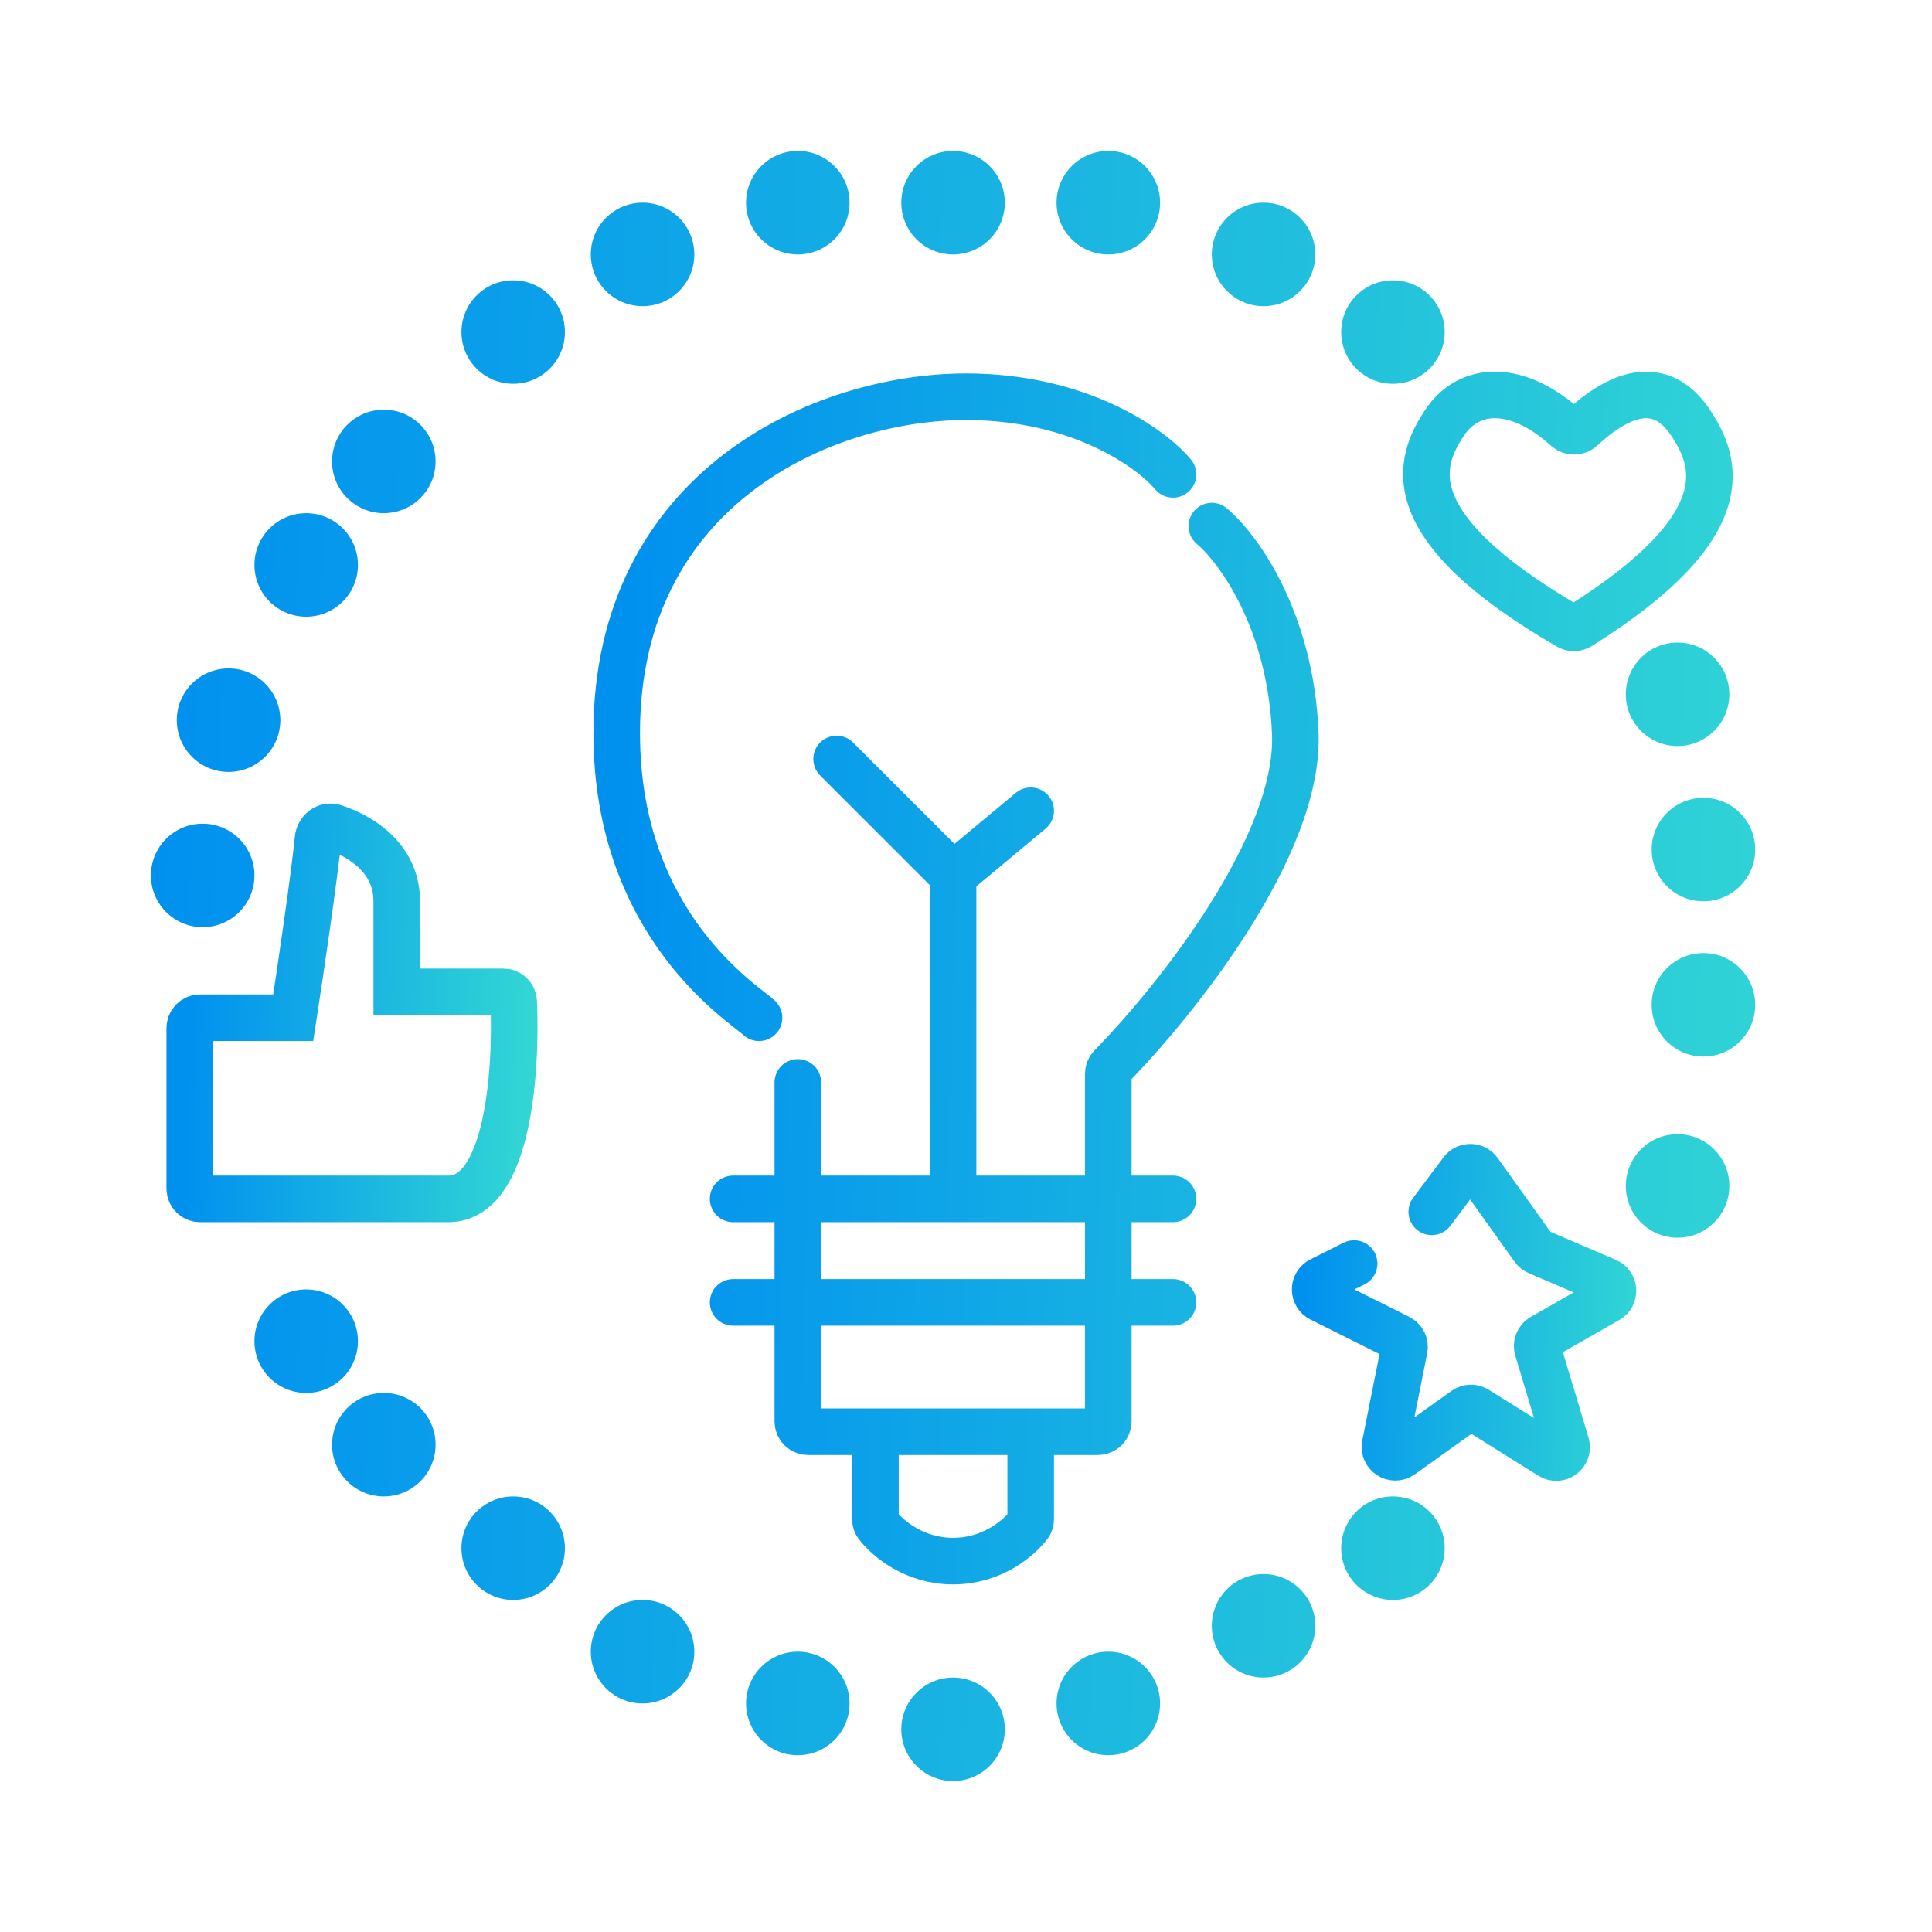
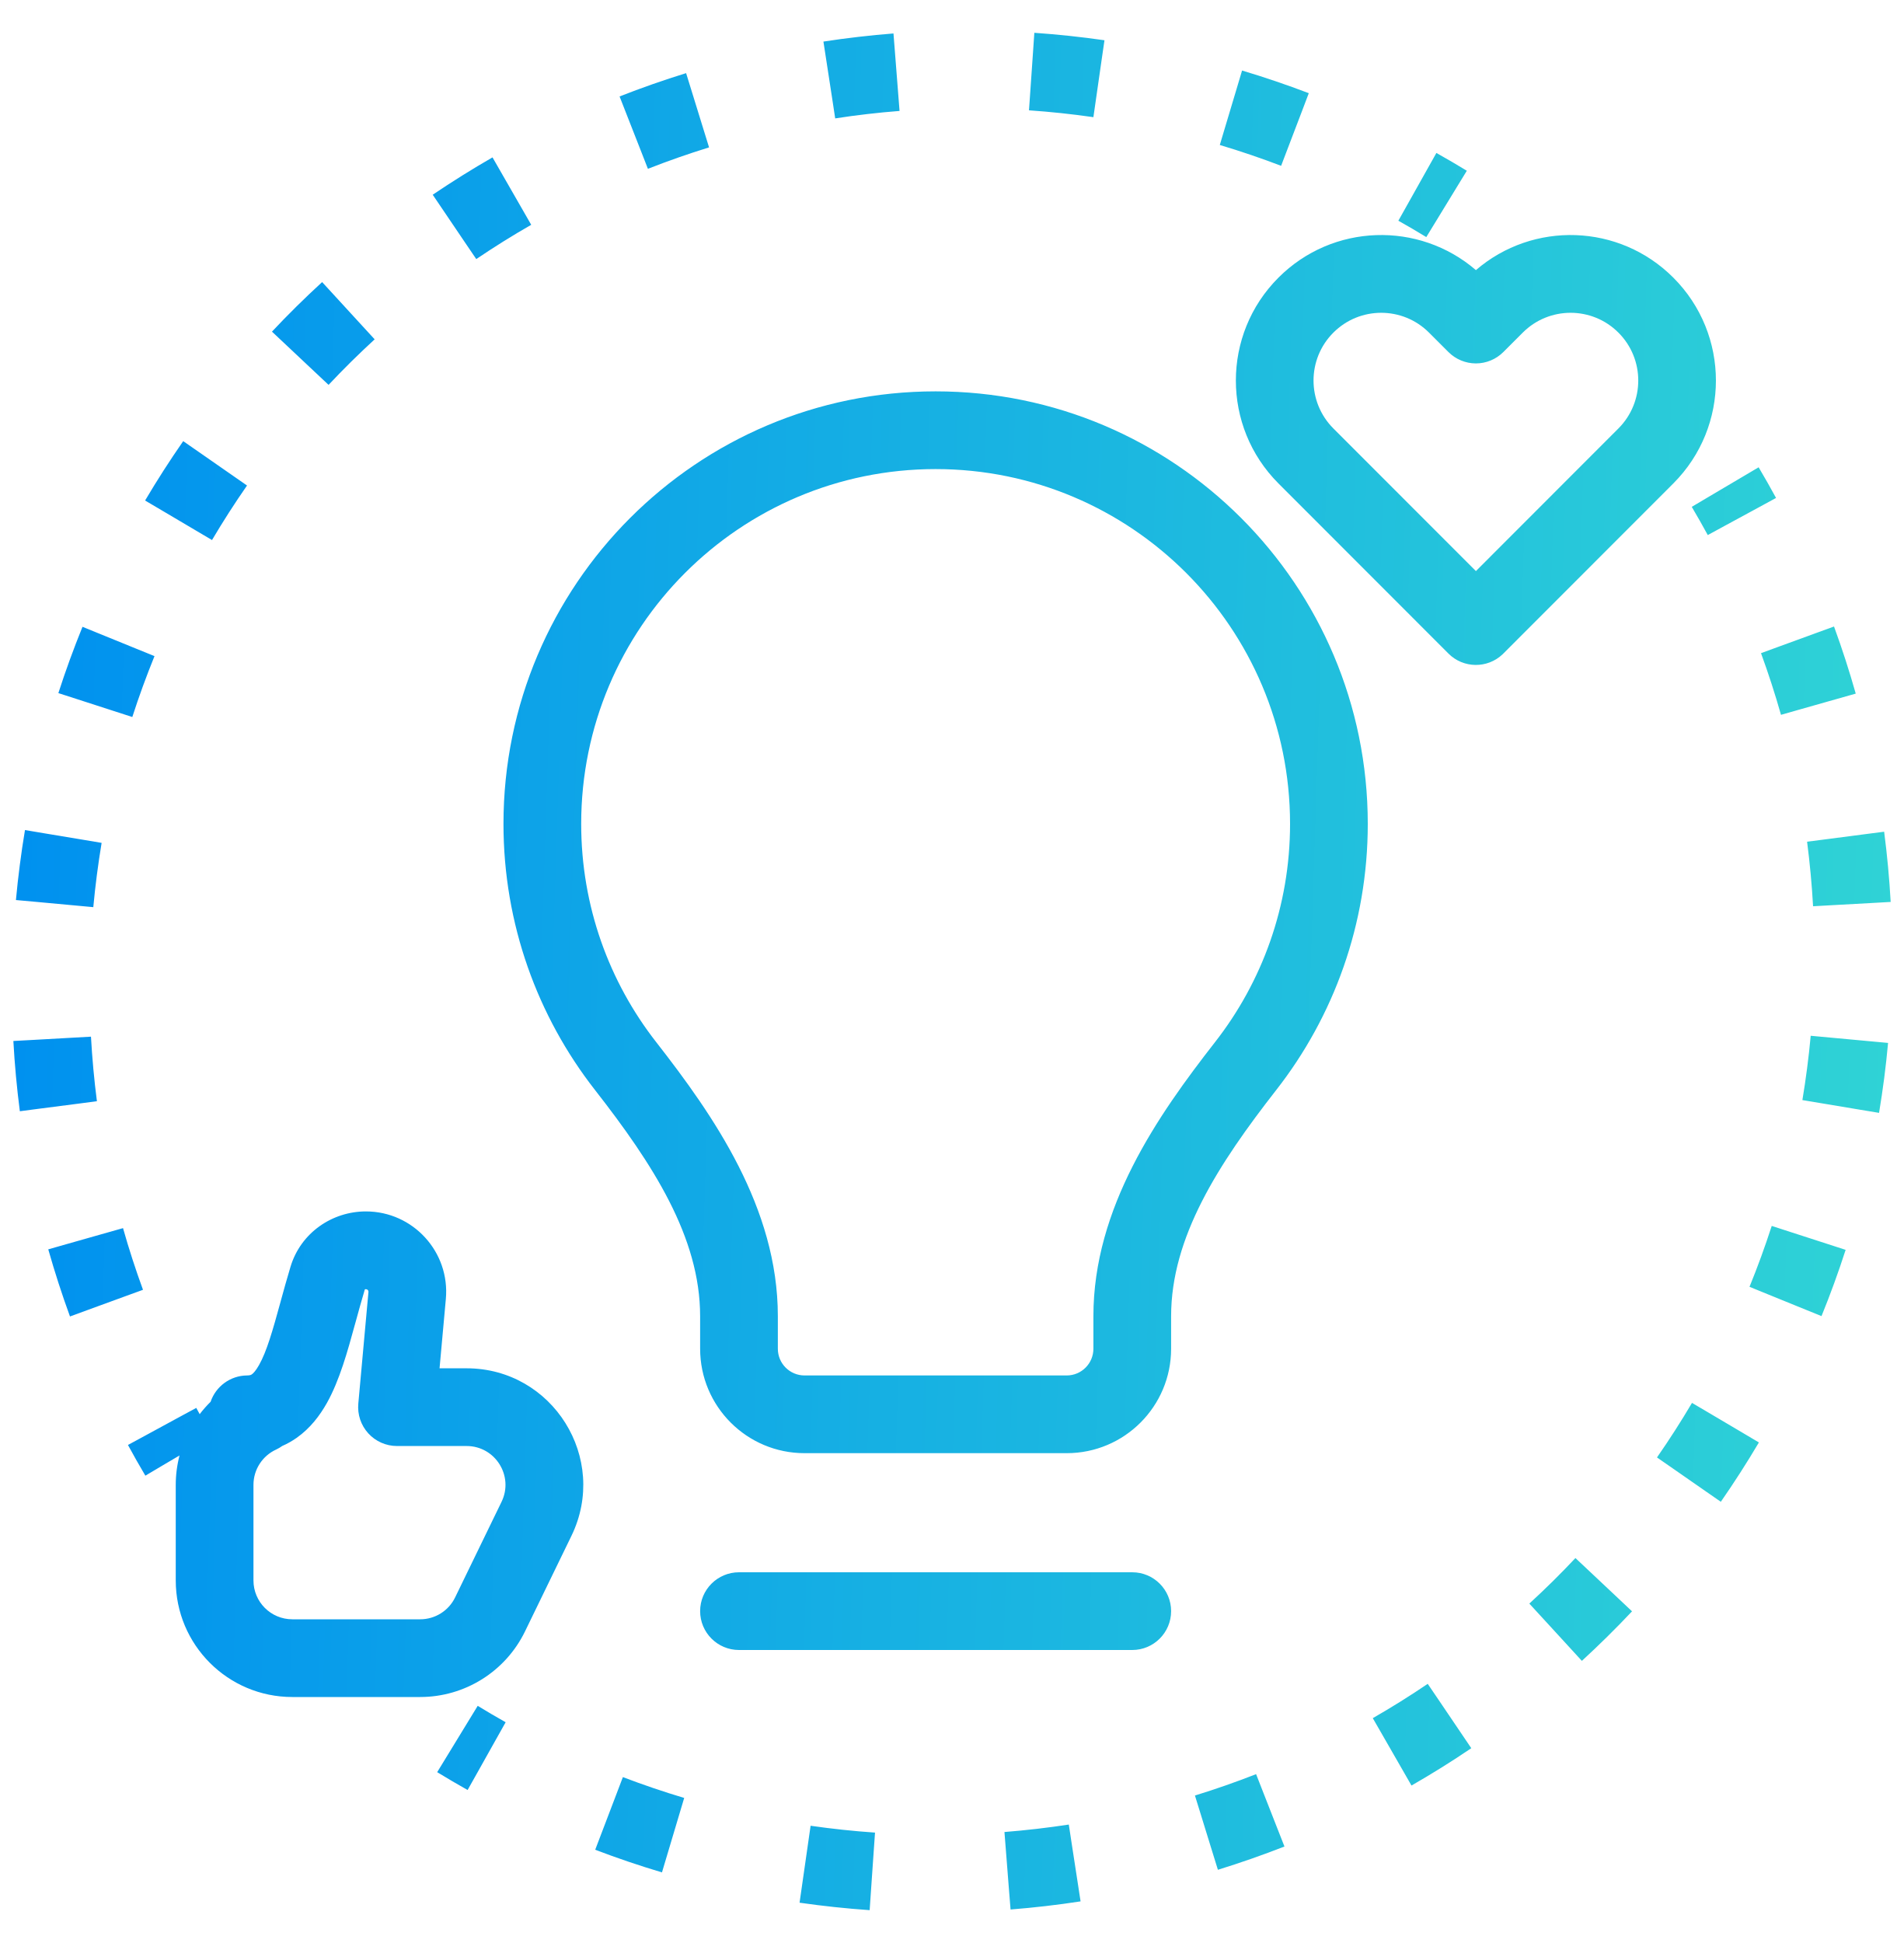
- <svg xmlns="http://www.w3.org/2000/svg" width="64" height="64" viewBox="0 0 64 64" fill="none">
-   <path fill-rule="evenodd" clip-rule="evenodd" d="M26.429 8.429C27.375 8.429 28.143 7.661 28.143 6.714C28.143 5.768 27.375 5 26.429 5C25.482 5 24.714 5.768 24.714 6.714C24.714 7.661 25.482 8.429 26.429 8.429ZM31.571 8.429C32.518 8.429 33.286 7.661 33.286 6.714C33.286 5.768 32.518 5 31.571 5C30.625 5 29.857 5.768 29.857 6.714C29.857 7.661 30.625 8.429 31.571 8.429ZM23 8.429C23 9.375 22.233 10.143 21.286 10.143C20.339 10.143 19.571 9.375 19.571 8.429C19.571 7.482 20.339 6.714 21.286 6.714C22.233 6.714 23 7.482 23 8.429ZM17 12.714C17.947 12.714 18.714 11.947 18.714 11C18.714 10.053 17.947 9.286 17 9.286C16.053 9.286 15.286 10.053 15.286 11C15.286 11.947 16.053 12.714 17 12.714ZM14.429 15.286C14.429 16.232 13.661 17 12.714 17C11.768 17 11 16.232 11 15.286C11 14.339 11.768 13.571 12.714 13.571C13.661 13.571 14.429 14.339 14.429 15.286ZM10.143 20.429C11.09 20.429 11.857 19.661 11.857 18.714C11.857 17.768 11.09 17 10.143 17C9.196 17 8.429 17.768 8.429 18.714C8.429 19.661 9.196 20.429 10.143 20.429ZM9.286 23.857C9.286 24.804 8.518 25.571 7.571 25.571C6.625 25.571 5.857 24.804 5.857 23.857C5.857 22.91 6.625 22.143 7.571 22.143C8.518 22.143 9.286 22.91 9.286 23.857ZM6.714 30.714C7.661 30.714 8.429 29.947 8.429 29C8.429 28.053 7.661 27.286 6.714 27.286C5.767 27.286 5 28.053 5 29C5 29.947 5.767 30.714 6.714 30.714ZM11.857 44.429C11.857 45.375 11.09 46.143 10.143 46.143C9.196 46.143 8.429 45.375 8.429 44.429C8.429 43.482 9.196 42.714 10.143 42.714C11.09 42.714 11.857 43.482 11.857 44.429ZM12.714 49.571C13.661 49.571 14.429 48.804 14.429 47.857C14.429 46.91 13.661 46.143 12.714 46.143C11.768 46.143 11 46.91 11 47.857C11 48.804 11.768 49.571 12.714 49.571ZM18.714 51.286C18.714 52.232 17.947 53 17 53C16.053 53 15.286 52.232 15.286 51.286C15.286 50.339 16.053 49.571 17 49.571C17.947 49.571 18.714 50.339 18.714 51.286ZM21.286 56.429C22.233 56.429 23 55.661 23 54.714C23 53.768 22.233 53 21.286 53C20.339 53 19.571 53.768 19.571 54.714C19.571 55.661 20.339 56.429 21.286 56.429ZM28.143 56.429C28.143 57.375 27.375 58.143 26.429 58.143C25.482 58.143 24.714 57.375 24.714 56.429C24.714 55.482 25.482 54.714 26.429 54.714C27.375 54.714 28.143 55.482 28.143 56.429ZM31.571 59C32.518 59 33.286 58.232 33.286 57.286C33.286 56.339 32.518 55.571 31.571 55.571C30.625 55.571 29.857 56.339 29.857 57.286C29.857 58.232 30.625 59 31.571 59ZM38.429 56.429C38.429 57.375 37.661 58.143 36.714 58.143C35.767 58.143 35 57.375 35 56.429C35 55.482 35.767 54.714 36.714 54.714C37.661 54.714 38.429 55.482 38.429 56.429ZM41.857 55.571C42.804 55.571 43.571 54.804 43.571 53.857C43.571 52.91 42.804 52.143 41.857 52.143C40.91 52.143 40.143 52.91 40.143 53.857C40.143 54.804 40.91 55.571 41.857 55.571ZM47.857 51.286C47.857 52.232 47.09 53 46.143 53C45.196 53 44.429 52.232 44.429 51.286C44.429 50.339 45.196 49.571 46.143 49.571C47.09 49.571 47.857 50.339 47.857 51.286ZM55.571 41C56.518 41 57.286 40.232 57.286 39.286C57.286 38.339 56.518 37.571 55.571 37.571C54.625 37.571 53.857 38.339 53.857 39.286C53.857 40.232 54.625 41 55.571 41ZM58.143 33.286C58.143 34.232 57.375 35 56.429 35C55.482 35 54.714 34.232 54.714 33.286C54.714 32.339 55.482 31.571 56.429 31.571C57.375 31.571 58.143 32.339 58.143 33.286ZM56.429 29.857C57.375 29.857 58.143 29.09 58.143 28.143C58.143 27.196 57.375 26.429 56.429 26.429C55.482 26.429 54.714 27.196 54.714 28.143C54.714 29.09 55.482 29.857 56.429 29.857ZM57.286 23C57.286 23.947 56.518 24.714 55.571 24.714C54.625 24.714 53.857 23.947 53.857 23C53.857 22.053 54.625 21.286 55.571 21.286C56.518 21.286 57.286 22.053 57.286 23ZM36.714 8.429C37.661 8.429 38.429 7.661 38.429 6.714C38.429 5.768 37.661 5 36.714 5C35.767 5 35 5.768 35 6.714C35 7.661 35.767 8.429 36.714 8.429ZM43.571 8.429C43.571 9.375 42.804 10.143 41.857 10.143C40.91 10.143 40.143 9.375 40.143 8.429C40.143 7.482 40.91 6.714 41.857 6.714C42.804 6.714 43.571 7.482 43.571 8.429ZM46.143 12.714C47.09 12.714 47.857 11.947 47.857 11C47.857 10.053 47.09 9.286 46.143 9.286C45.196 9.286 44.429 10.053 44.429 11C44.429 11.947 45.196 12.714 46.143 12.714Z" fill="url(#paint0_linear_21268_3959)" />
-   <path d="M6.286 34.057V39.371C6.286 39.561 6.438 39.714 6.627 39.714H14.857C16.822 39.714 17.119 35.543 17.017 33.177C17.009 32.996 16.859 32.857 16.678 32.857H13.143V29.857C13.143 28.43 11.954 27.696 11.062 27.407C10.809 27.326 10.562 27.525 10.536 27.789C10.407 29.086 9.957 32.134 9.714 33.714H6.628C6.439 33.714 6.286 33.868 6.286 34.057Z" stroke="url(#paint1_linear_21268_3959)" stroke-width="1.543" stroke-linecap="round" />
-   <path d="M47.429 40.143L48.434 38.803C48.573 38.618 48.852 38.621 48.987 38.81L50.802 41.35C50.838 41.402 50.888 41.442 50.946 41.466L53.224 42.443C53.485 42.555 53.505 42.916 53.26 43.056L51.094 44.293C50.955 44.373 50.89 44.537 50.936 44.69L51.882 47.843C51.972 48.146 51.64 48.4 51.371 48.232L48.909 46.693C48.791 46.619 48.641 46.624 48.528 46.705L46.42 48.21C46.167 48.391 45.824 48.169 45.885 47.864L46.52 44.685C46.551 44.534 46.476 44.381 46.337 44.312L43.756 43.021C43.504 42.895 43.504 42.534 43.756 42.408L44.857 41.857" stroke="url(#paint2_linear_21268_3959)" stroke-width="1.543" stroke-linecap="round" />
-   <path d="M25.143 33.714C24.714 33.286 20.429 30.714 20.429 24.286C20.429 16.143 27.286 13.143 32 13.143C35.772 13.143 38.143 14.857 38.857 15.714M40.143 17.428C41 18.143 42.753 20.514 42.908 24.286C43.061 28 38.969 33.129 36.812 35.33C36.748 35.394 36.714 35.479 36.714 35.569C36.714 36.619 36.714 38.63 36.714 39.286V47.086C36.714 47.275 36.561 47.428 36.372 47.428H34.143M26.429 35.857V47.086C26.429 47.275 26.582 47.428 26.772 47.428H29M24.286 43.143H38.857M38.857 39.714H31.572M24.286 39.714H31.572M29 47.428V50.325C29 50.392 29.02 50.459 29.061 50.513C29.401 50.96 30.285 51.714 31.572 51.714C32.858 51.714 33.742 50.96 34.083 50.513C34.124 50.459 34.143 50.392 34.143 50.325V47.428M29 47.428H34.143M31.572 39.714V29M31.572 29L27.714 25.143M31.572 29L34.143 26.857M47.857 14C48.673 12.776 50.265 12.717 51.894 14.191C52.035 14.319 52.252 14.319 52.391 14.19C53.982 12.717 55.185 12.777 56 14C56.848 15.272 57.696 17.383 52.319 20.748C52.213 20.814 52.072 20.817 51.963 20.754C46.16 17.385 47.009 15.273 47.857 14Z" stroke="url(#paint3_linear_21268_3959)" stroke-width="1.543" stroke-linecap="round" />
+ <svg xmlns="http://www.w3.org/2000/svg" width="49" height="50" viewBox="0 0 49 50" fill="none">
+   <path fill-rule="evenodd" clip-rule="evenodd" d="M3.293 37.184C3.437 37.45 3.586 37.713 3.741 37.974L4.171 37.719L4.62 37.454C4.557 37.696 4.523 37.95 4.523 38.211V40.67C4.523 42.327 5.866 43.67 7.523 43.67H10.813C11.961 43.67 13.009 43.015 13.511 41.982L14.706 39.523C15.674 37.53 14.223 35.211 12.008 35.211H11.312L11.474 33.428C11.584 32.218 10.631 31.174 9.416 31.174C8.554 31.174 7.741 31.718 7.476 32.599C7.384 32.904 7.301 33.204 7.225 33.481L7.225 33.481L7.224 33.486C7.013 34.257 6.863 34.779 6.667 35.126C6.579 35.283 6.513 35.344 6.483 35.365C6.466 35.377 6.44 35.395 6.358 35.395C5.922 35.399 5.553 35.681 5.42 36.072C5.319 36.172 5.225 36.278 5.139 36.391C5.109 36.337 5.08 36.283 5.051 36.23L4.611 36.468L3.732 36.946L3.293 37.184ZM1.242 32.15C1.407 32.731 1.593 33.307 1.801 33.877L2.271 33.705L3.21 33.362L3.68 33.191C3.489 32.668 3.317 32.139 3.166 31.604L2.685 31.74L1.723 32.013L1.242 32.15ZM0.344 26.788C0.377 27.393 0.433 27.996 0.511 28.596L1.007 28.531L1.999 28.403L2.494 28.338C2.423 27.787 2.372 27.233 2.341 26.677L1.841 26.705L0.843 26.761L0.344 26.788ZM0.51 22.258C0.471 22.559 0.437 22.86 0.41 23.161L0.908 23.206L1.903 23.298L2.401 23.344C2.427 23.067 2.457 22.791 2.493 22.515C2.529 22.239 2.57 21.963 2.615 21.69L2.122 21.607L1.136 21.443L0.643 21.36C0.593 21.658 0.548 21.958 0.51 22.258ZM2.123 16.13C1.896 16.69 1.688 17.259 1.502 17.836L1.977 17.989L2.929 18.297L3.405 18.451C3.576 17.921 3.767 17.399 3.976 16.884L3.513 16.696L2.587 16.319L2.123 16.13ZM4.715 11.352C4.369 11.85 4.042 12.359 3.734 12.88L4.165 13.134L5.026 13.643L5.456 13.897C5.739 13.419 6.039 12.951 6.357 12.494L5.946 12.208L5.125 11.637L4.715 11.352ZM7.633 7.884C7.417 8.097 7.206 8.314 6.999 8.534L7.363 8.876L8.092 9.562L8.456 9.904C8.646 9.702 8.84 9.503 9.038 9.307C9.236 9.112 9.438 8.92 9.642 8.732L9.304 8.364L8.628 7.627L8.29 7.259C8.068 7.463 7.849 7.671 7.633 7.884ZM12.675 4.05C12.151 4.351 11.638 4.672 11.136 5.011L11.416 5.425L11.976 6.253L12.257 6.667C12.717 6.356 13.189 6.061 13.671 5.785L13.422 5.351L12.924 4.484L12.675 4.05ZM37.749 4.394C37.491 4.236 37.23 4.084 36.966 3.936L36.721 4.372L36.232 5.244L35.987 5.68C36.229 5.815 36.469 5.956 36.706 6.101L36.967 5.674L37.488 4.821L37.749 4.394ZM17.657 1.882C17.079 2.061 16.507 2.261 15.945 2.482L16.127 2.947L16.492 3.878L16.674 4.344C17.192 4.141 17.716 3.957 18.248 3.793L18.1 3.315L17.805 2.36L17.657 1.882ZM33.682 2.398C33.117 2.183 32.544 1.988 31.965 1.815L31.822 2.294L31.535 3.252L31.392 3.731C31.924 3.89 32.45 4.069 32.97 4.267L33.148 3.8L33.505 2.865L33.682 2.398ZM22.09 0.949C21.79 0.983 21.49 1.024 21.191 1.07L21.267 1.564L21.419 2.552L21.494 3.047C21.769 3.004 22.044 2.967 22.321 2.935C22.597 2.903 22.874 2.876 23.15 2.855L23.111 2.356L23.033 1.359L22.994 0.861C22.692 0.884 22.391 0.914 22.09 0.949ZM28.424 1.036C27.825 0.95 27.224 0.886 26.619 0.844L26.585 1.343L26.516 2.34L26.481 2.839C27.036 2.877 27.589 2.936 28.139 3.015L28.21 2.52L28.352 1.531L28.424 1.036ZM34.314 8.56C33.634 9.24 33.634 10.344 34.314 11.025L37.983 14.696L41.651 11.025C42.331 10.344 42.331 9.24 41.651 8.56C40.971 7.879 39.868 7.879 39.188 8.56L38.689 9.059C38.502 9.246 38.248 9.352 37.983 9.352C37.717 9.352 37.463 9.246 37.276 9.059L36.777 8.56C36.097 7.879 34.994 7.879 34.314 8.56ZM38.669 16.838C38.277 17.209 37.659 17.202 37.276 16.818L32.901 12.44C31.44 10.977 31.44 8.607 32.901 7.145C34.294 5.75 36.513 5.686 37.983 6.951C39.452 5.686 41.671 5.75 43.064 7.145C44.525 8.607 44.525 10.977 43.064 12.44L38.689 16.818C38.683 16.825 38.676 16.832 38.669 16.838ZM14.957 21.201C14.957 16.157 19.042 12.071 24.078 12.071C29.115 12.071 33.2 16.157 33.2 21.201C33.2 23.32 32.479 25.269 31.269 26.818C29.793 28.709 28.139 31.081 28.139 33.87V34.707C28.139 35.088 27.831 35.395 27.452 35.395H20.705C20.326 35.395 20.018 35.088 20.018 34.707V33.87C20.018 31.081 18.364 28.709 16.888 26.818C15.678 25.269 14.957 23.32 14.957 21.201ZM24.078 10.071C17.936 10.071 12.957 15.055 12.957 21.201C12.957 23.782 13.837 26.161 15.312 28.049C16.802 29.957 18.018 31.838 18.018 33.87V34.707C18.018 36.191 19.22 37.395 20.705 37.395H27.452C28.937 37.395 30.139 36.191 30.139 34.707V33.87C30.139 31.838 31.355 29.957 32.845 28.049C34.32 26.161 35.2 23.782 35.2 21.201C35.2 15.055 30.221 10.071 24.078 10.071ZM19.018 40.46C18.466 40.46 18.018 40.908 18.018 41.46C18.018 42.012 18.466 42.46 19.018 42.46H29.139C29.691 42.46 30.139 42.012 30.139 41.46C30.139 40.908 29.691 40.46 29.139 40.46H19.018ZM9.153 34.016C9.23 33.736 9.306 33.459 9.389 33.181C9.394 33.178 9.403 33.175 9.416 33.175C9.455 33.175 9.486 33.208 9.482 33.247L9.221 36.121C9.196 36.401 9.289 36.678 9.479 36.886C9.668 37.093 9.936 37.211 10.217 37.211H12.008C12.746 37.211 13.23 37.984 12.907 38.648L11.712 41.108C11.545 41.452 11.196 41.67 10.813 41.67H7.523C6.971 41.67 6.523 41.223 6.523 40.67V38.211C6.523 37.81 6.759 37.462 7.104 37.303C7.161 37.276 7.215 37.245 7.265 37.209C7.394 37.153 7.517 37.083 7.634 37.001C7.986 36.753 8.231 36.426 8.412 36.105C8.741 35.519 8.949 34.758 9.132 34.09L9.153 34.016ZM45.259 12.025C45.414 12.286 45.563 12.549 45.707 12.814L45.268 13.053L44.389 13.53L43.95 13.769C43.817 13.525 43.68 13.283 43.538 13.043L43.968 12.788L44.829 12.279L45.259 12.025ZM47.199 16.122C47.407 16.691 47.593 17.267 47.758 17.849L47.278 17.985L46.315 18.258L45.834 18.395C45.683 17.86 45.511 17.331 45.32 16.808L45.79 16.636L46.73 16.293L47.199 16.122ZM48.489 21.403C48.567 22.002 48.623 22.605 48.657 23.21L48.157 23.238L47.159 23.293L46.66 23.321C46.629 22.765 46.577 22.211 46.506 21.66L47.002 21.596L47.993 21.467L48.489 21.403ZM48.59 26.838C48.563 27.139 48.529 27.44 48.491 27.74C48.452 28.041 48.407 28.34 48.358 28.638L47.864 28.556L46.878 28.391L46.385 28.309C46.431 28.035 46.471 27.76 46.507 27.484C46.543 27.207 46.574 26.931 46.599 26.654L47.097 26.7L48.093 26.792L48.59 26.838ZM47.498 32.163C47.312 32.739 47.105 33.308 46.877 33.868L46.414 33.68L45.487 33.303L45.024 33.114C45.234 32.6 45.424 32.077 45.596 31.547L46.071 31.701L47.023 32.009L47.498 32.163ZM45.266 37.119C44.958 37.639 44.631 38.149 44.286 38.646L43.875 38.361L43.054 37.79L42.643 37.505C42.961 37.048 43.261 36.58 43.544 36.101L43.975 36.355L44.836 36.864L45.266 37.119ZM42.001 41.465C41.794 41.685 41.583 41.901 41.367 42.114C41.151 42.327 40.932 42.536 40.71 42.74L40.372 42.371L39.696 41.634L39.358 41.266C39.562 41.078 39.764 40.887 39.962 40.691C40.16 40.495 40.354 40.297 40.544 40.094L40.909 40.437L41.637 41.122L42.001 41.465ZM37.864 44.987C37.363 45.327 36.849 45.647 36.325 45.948L36.076 45.514L35.578 44.647L35.329 44.214C35.811 43.937 36.283 43.643 36.743 43.331L37.024 43.745L37.584 44.573L37.864 44.987ZM12.034 46.063C11.771 45.915 11.51 45.762 11.251 45.604L11.512 45.177L12.033 44.324L12.294 43.897C12.531 44.042 12.771 44.183 13.013 44.319L12.768 44.755L12.279 45.627L12.034 46.063ZM33.056 47.517C32.493 47.737 31.922 47.937 31.343 48.116L31.195 47.638L30.9 46.683L30.752 46.205C31.284 46.041 31.809 45.857 32.326 45.655L32.508 46.12L32.873 47.051L33.056 47.517ZM17.036 48.183C16.456 48.01 15.883 47.816 15.318 47.6L15.496 47.133L15.852 46.199L16.03 45.731C16.55 45.929 17.076 46.108 17.608 46.267L17.465 46.746L17.179 47.704L17.036 48.183ZM27.809 48.929C27.51 48.975 27.211 49.015 26.91 49.05C26.609 49.085 26.308 49.114 26.007 49.138L25.967 48.639L25.889 47.642L25.85 47.144C26.126 47.122 26.403 47.095 26.68 47.063C26.956 47.031 27.231 46.994 27.506 46.952L27.581 47.446L27.733 48.434L27.809 48.929ZM22.381 49.155C21.777 49.113 21.175 49.049 20.577 48.963L20.648 48.468L20.79 47.478L20.861 46.983C21.411 47.062 21.964 47.121 22.519 47.159L22.484 47.658L22.415 48.656L22.381 49.155Z" fill="url(#paint0_linear_21458_6360)" />
  <defs>
-     <linearGradient id="paint0_linear_21268_3959" x1="5" y1="32" x2="61.437" y2="33.799" gradientUnits="userSpaceOnUse">
-       <stop stop-color="#0091EF" />
-       <stop offset="1" stop-color="#32D7D4" />
-     </linearGradient>
-     <linearGradient id="paint1_linear_21268_3959" x1="6.286" y1="33.5" x2="17.703" y2="33.82" gradientUnits="userSpaceOnUse">
-       <stop stop-color="#0091EF" />
-       <stop offset="1" stop-color="#32D7D4" />
-     </linearGradient>
-     <linearGradient id="paint2_linear_21268_3959" x1="43.143" y1="43.571" x2="54.52" y2="43.955" gradientUnits="userSpaceOnUse">
-       <stop stop-color="#0091EF" />
-       <stop offset="1" stop-color="#32D7D4" />
-     </linearGradient>
-     <linearGradient id="paint3_linear_21268_3959" x1="20.429" y1="32.399" x2="58.874" y2="33.566" gradientUnits="userSpaceOnUse">
+     <linearGradient id="paint0_linear_21458_6360" x1="0.344" y1="24.999" x2="51.65" y2="26.661" gradientUnits="userSpaceOnUse">
      <stop stop-color="#0091EF" />
      <stop offset="1" stop-color="#32D7D4" />
    </linearGradient>
  </defs>
</svg>
